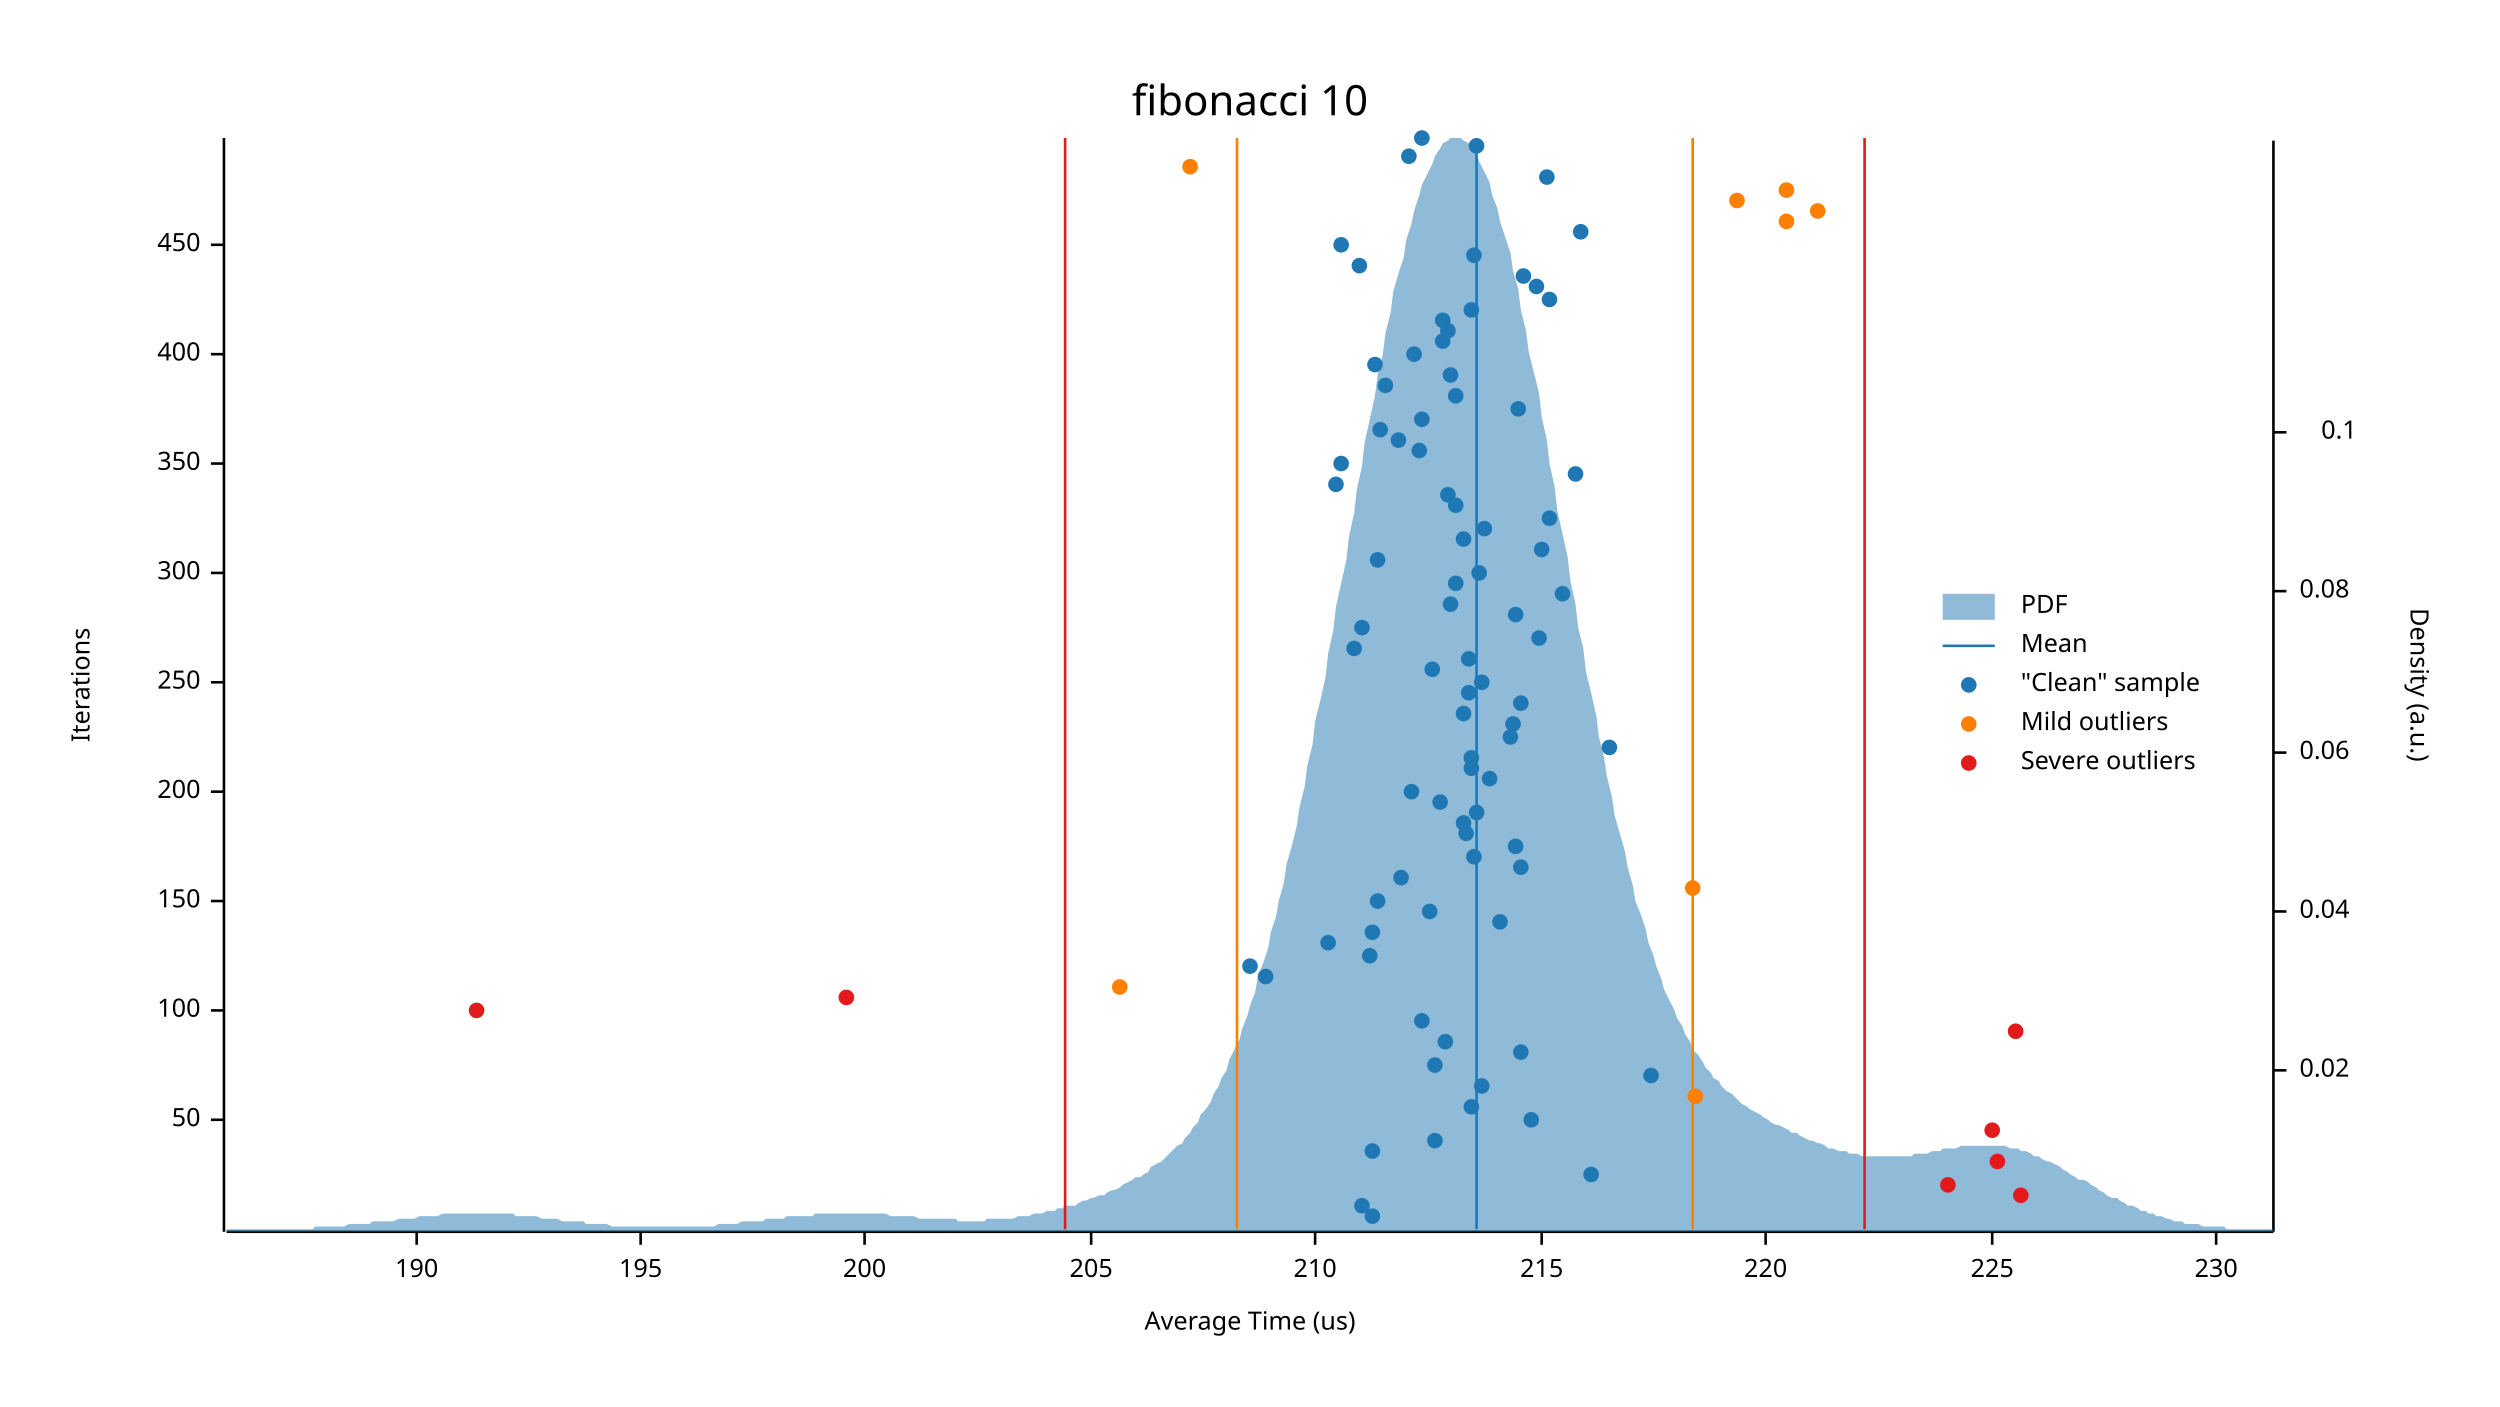
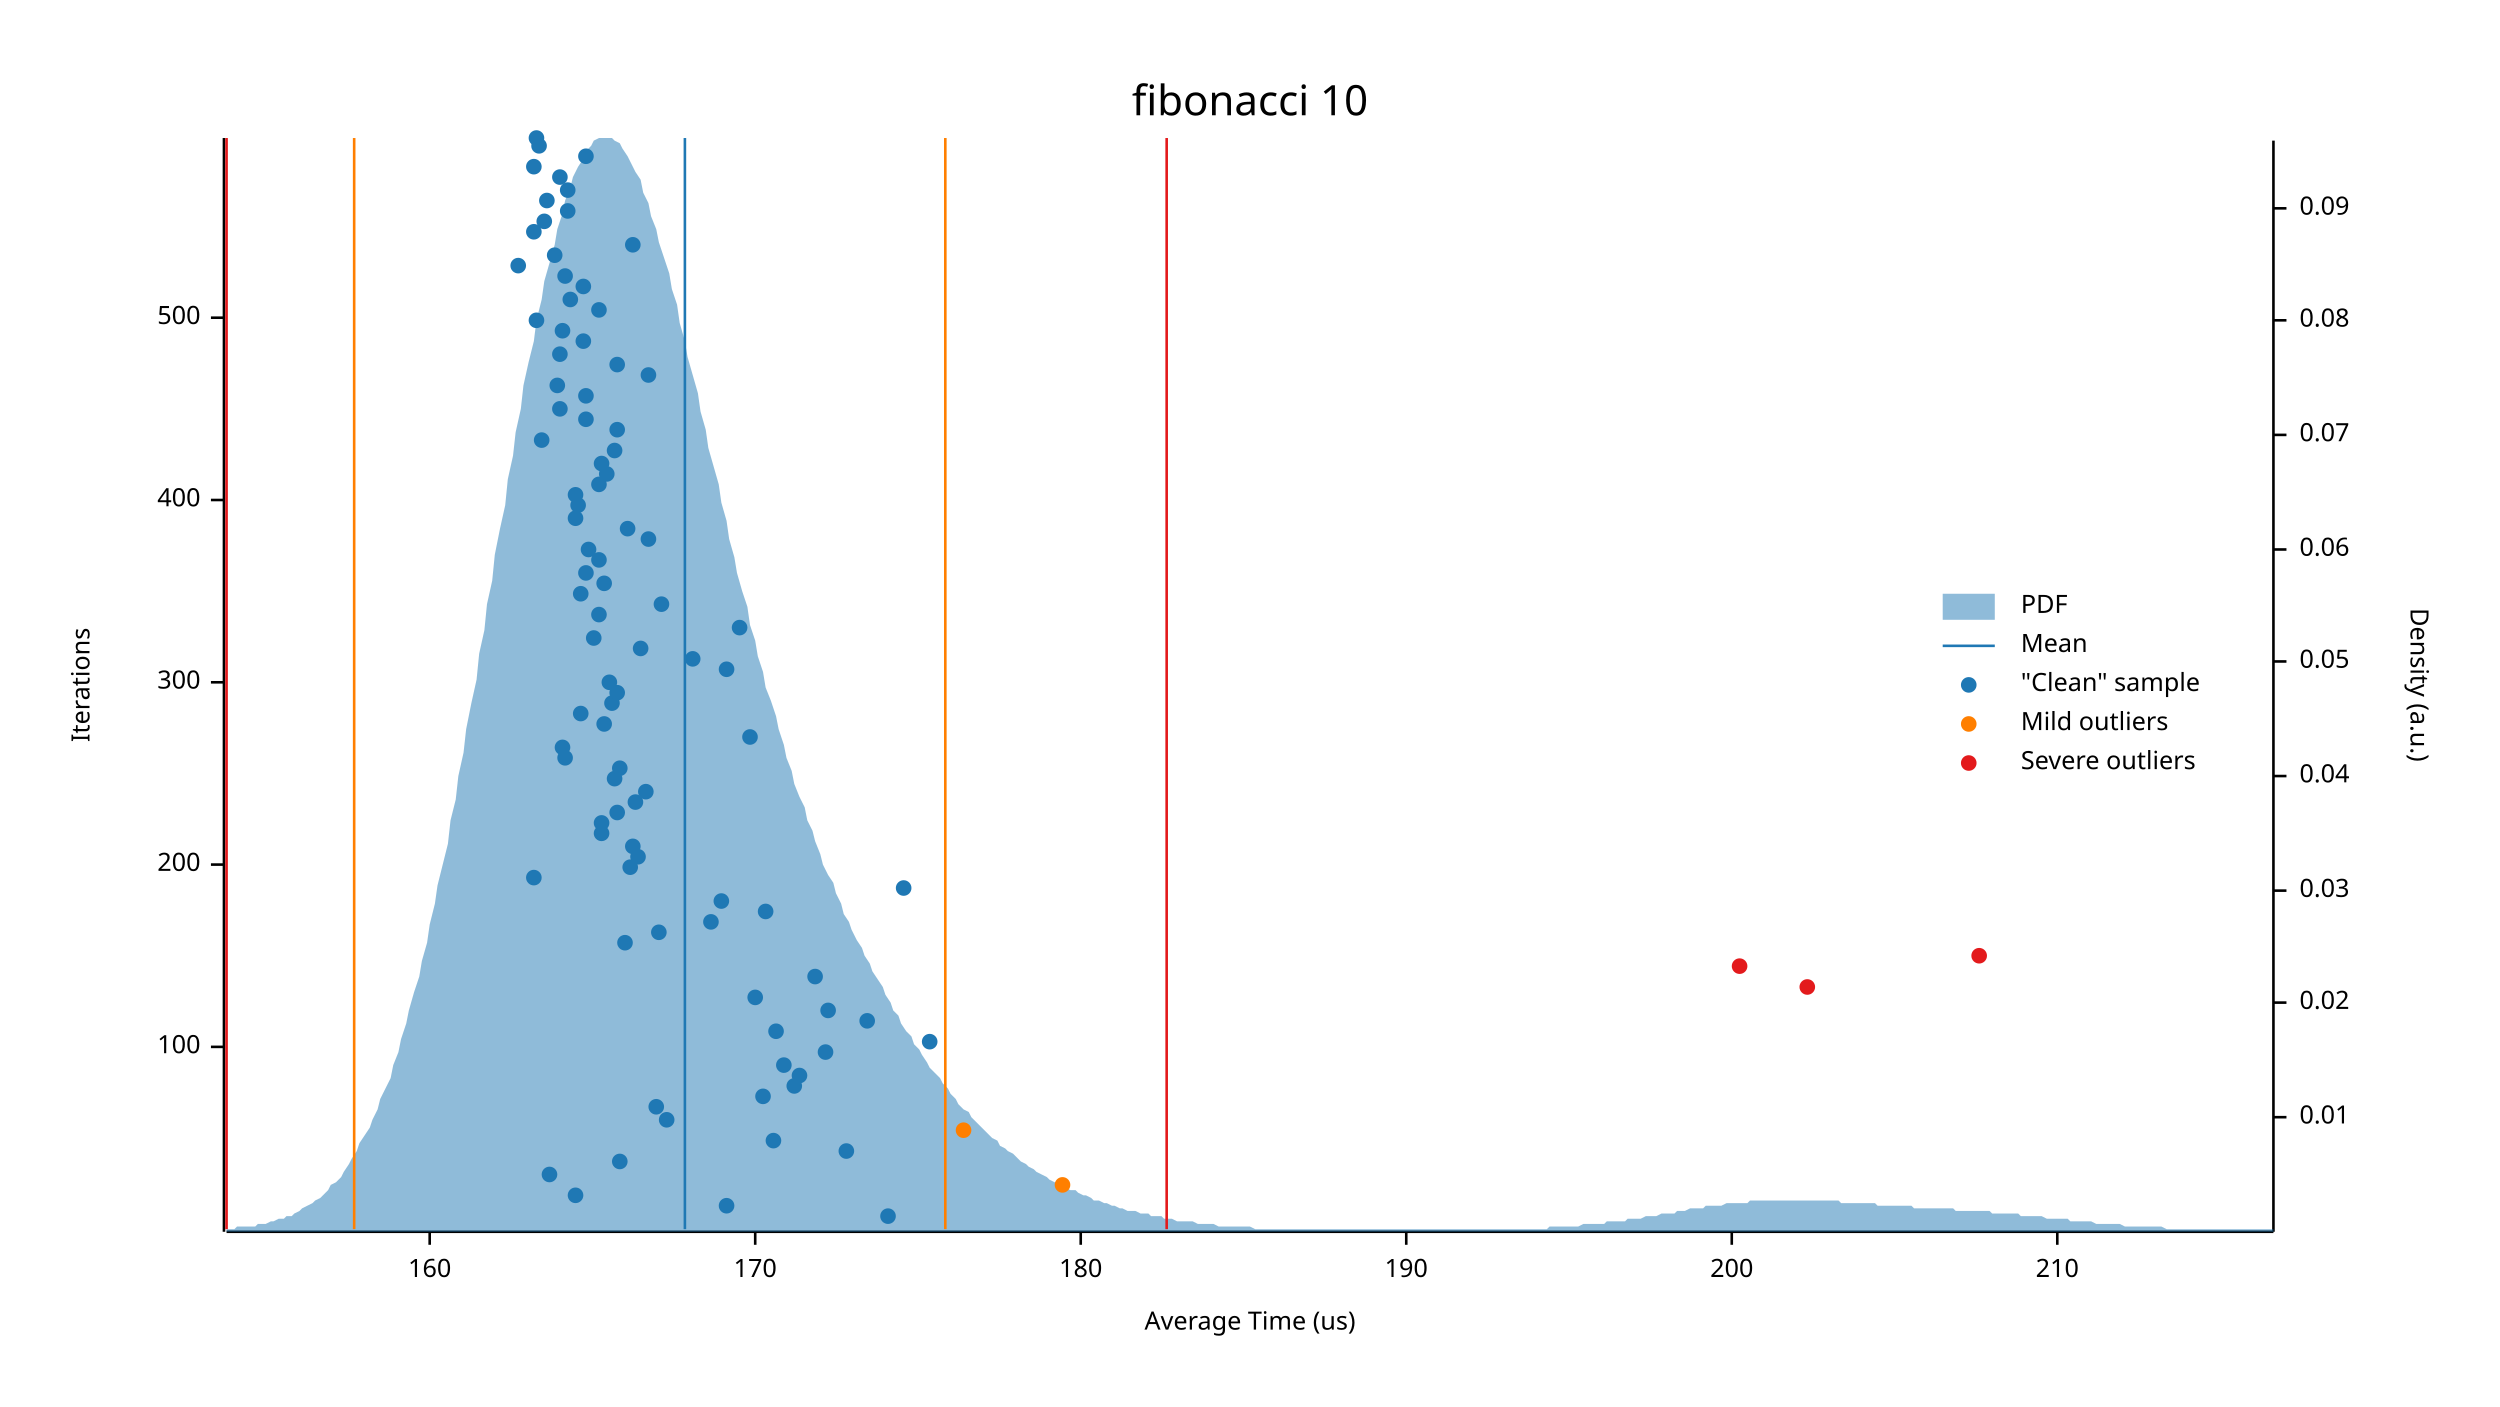
<svg xmlns="http://www.w3.org/2000/svg" width="960" height="540">
  <text x="480" y="32" dy="0.76em" text-anchor="middle" font-family="sans-serif" font-size="16.129" opacity="1" fill="#000000">
fibonacci 10
</text>
  <text x="27" y="263" dy="0.76em" text-anchor="middle" font-family="sans-serif" font-size="9.677" opacity="1" fill="#000000" transform="rotate(270, 27, 263)">
Iterations
</text>
  <text x="480" y="513" dy="-0.5ex" text-anchor="middle" font-family="sans-serif" font-size="9.677" opacity="1" fill="#000000">
Average Time (us)
</text>
  <polyline fill="none" opacity="1" stroke="#000000" stroke-width="1" points="86,53 86,473 " />
-   <text x="77" y="430" dy="0.5ex" text-anchor="end" font-family="sans-serif" font-size="9.677" opacity="1" fill="#000000">
- 50
- </text>
-   <polyline fill="none" opacity="1" stroke="#000000" stroke-width="1" points="81,430 86,430 " />
-   <text x="77" y="388" dy="0.5ex" text-anchor="end" font-family="sans-serif" font-size="9.677" opacity="1" fill="#000000">
+   <text x="77" y="402" dy="0.5ex" text-anchor="end" font-family="sans-serif" font-size="9.677" opacity="1" fill="#000000">
100
</text>
-   <polyline fill="none" opacity="1" stroke="#000000" stroke-width="1" points="81,388 86,388 " />
-   <text x="77" y="346" dy="0.5ex" text-anchor="end" font-family="sans-serif" font-size="9.677" opacity="1" fill="#000000">
- 150
- </text>
-   <polyline fill="none" opacity="1" stroke="#000000" stroke-width="1" points="81,346 86,346 " />
-   <text x="77" y="304" dy="0.5ex" text-anchor="end" font-family="sans-serif" font-size="9.677" opacity="1" fill="#000000">
+   <polyline fill="none" opacity="1" stroke="#000000" stroke-width="1" points="81,402 86,402 " />
+   <text x="77" y="332" dy="0.5ex" text-anchor="end" font-family="sans-serif" font-size="9.677" opacity="1" fill="#000000">
200
</text>
-   <polyline fill="none" opacity="1" stroke="#000000" stroke-width="1" points="81,304 86,304 " />
+   <polyline fill="none" opacity="1" stroke="#000000" stroke-width="1" points="81,332 86,332 " />
  <text x="77" y="262" dy="0.5ex" text-anchor="end" font-family="sans-serif" font-size="9.677" opacity="1" fill="#000000">
- 250
+ 300
</text>
  <polyline fill="none" opacity="1" stroke="#000000" stroke-width="1" points="81,262 86,262 " />
-   <text x="77" y="220" dy="0.5ex" text-anchor="end" font-family="sans-serif" font-size="9.677" opacity="1" fill="#000000">
- 300
- </text>
-   <polyline fill="none" opacity="1" stroke="#000000" stroke-width="1" points="81,220 86,220 " />
-   <text x="77" y="178" dy="0.5ex" text-anchor="end" font-family="sans-serif" font-size="9.677" opacity="1" fill="#000000">
- 350
- </text>
-   <polyline fill="none" opacity="1" stroke="#000000" stroke-width="1" points="81,178 86,178 " />
-   <text x="77" y="136" dy="0.5ex" text-anchor="end" font-family="sans-serif" font-size="9.677" opacity="1" fill="#000000">
+   <text x="77" y="192" dy="0.5ex" text-anchor="end" font-family="sans-serif" font-size="9.677" opacity="1" fill="#000000">
400
</text>
-   <polyline fill="none" opacity="1" stroke="#000000" stroke-width="1" points="81,136 86,136 " />
-   <text x="77" y="94" dy="0.5ex" text-anchor="end" font-family="sans-serif" font-size="9.677" opacity="1" fill="#000000">
- 450
- </text>
-   <polyline fill="none" opacity="1" stroke="#000000" stroke-width="1" points="81,94 86,94 " />
+   <polyline fill="none" opacity="1" stroke="#000000" stroke-width="1" points="81,192 86,192 " />
+   <text x="77" y="122" dy="0.5ex" text-anchor="end" font-family="sans-serif" font-size="9.677" opacity="1" fill="#000000">
+ 500
+ </text>
+   <polyline fill="none" opacity="1" stroke="#000000" stroke-width="1" points="81,122 86,122 " />
  <polyline fill="none" opacity="1" stroke="#000000" stroke-width="1" points="87,473 873,473 " />
-   <text x="160" y="483" dy="0.76em" text-anchor="middle" font-family="sans-serif" font-size="9.677" opacity="1" fill="#000000">
+   <text x="165" y="483" dy="0.76em" text-anchor="middle" font-family="sans-serif" font-size="9.677" opacity="1" fill="#000000">
+ 160
+ </text>
+   <polyline fill="none" opacity="1" stroke="#000000" stroke-width="1" points="165,473 165,478 " />
+   <text x="290" y="483" dy="0.76em" text-anchor="middle" font-family="sans-serif" font-size="9.677" opacity="1" fill="#000000">
+ 170
+ </text>
+   <polyline fill="none" opacity="1" stroke="#000000" stroke-width="1" points="290,473 290,478 " />
+   <text x="415" y="483" dy="0.76em" text-anchor="middle" font-family="sans-serif" font-size="9.677" opacity="1" fill="#000000">
+ 180
+ </text>
+   <polyline fill="none" opacity="1" stroke="#000000" stroke-width="1" points="415,473 415,478 " />
+   <text x="540" y="483" dy="0.76em" text-anchor="middle" font-family="sans-serif" font-size="9.677" opacity="1" fill="#000000">
190
</text>
-   <polyline fill="none" opacity="1" stroke="#000000" stroke-width="1" points="160,473 160,478 " />
-   <text x="246" y="483" dy="0.76em" text-anchor="middle" font-family="sans-serif" font-size="9.677" opacity="1" fill="#000000">
- 195
- </text>
-   <polyline fill="none" opacity="1" stroke="#000000" stroke-width="1" points="246,473 246,478 " />
-   <text x="332" y="483" dy="0.76em" text-anchor="middle" font-family="sans-serif" font-size="9.677" opacity="1" fill="#000000">
+   <polyline fill="none" opacity="1" stroke="#000000" stroke-width="1" points="540,473 540,478 " />
+   <text x="665" y="483" dy="0.76em" text-anchor="middle" font-family="sans-serif" font-size="9.677" opacity="1" fill="#000000">
200
</text>
-   <polyline fill="none" opacity="1" stroke="#000000" stroke-width="1" points="332,473 332,478 " />
-   <text x="419" y="483" dy="0.76em" text-anchor="middle" font-family="sans-serif" font-size="9.677" opacity="1" fill="#000000">
- 205
- </text>
-   <polyline fill="none" opacity="1" stroke="#000000" stroke-width="1" points="419,473 419,478 " />
-   <text x="505" y="483" dy="0.76em" text-anchor="middle" font-family="sans-serif" font-size="9.677" opacity="1" fill="#000000">
+   <polyline fill="none" opacity="1" stroke="#000000" stroke-width="1" points="665,473 665,478 " />
+   <text x="790" y="483" dy="0.76em" text-anchor="middle" font-family="sans-serif" font-size="9.677" opacity="1" fill="#000000">
210
</text>
-   <polyline fill="none" opacity="1" stroke="#000000" stroke-width="1" points="505,473 505,478 " />
-   <text x="592" y="483" dy="0.76em" text-anchor="middle" font-family="sans-serif" font-size="9.677" opacity="1" fill="#000000">
- 215
- </text>
-   <polyline fill="none" opacity="1" stroke="#000000" stroke-width="1" points="592,473 592,478 " />
-   <text x="678" y="483" dy="0.76em" text-anchor="middle" font-family="sans-serif" font-size="9.677" opacity="1" fill="#000000">
- 220
- </text>
-   <polyline fill="none" opacity="1" stroke="#000000" stroke-width="1" points="678,473 678,478 " />
-   <text x="765" y="483" dy="0.76em" text-anchor="middle" font-family="sans-serif" font-size="9.677" opacity="1" fill="#000000">
- 225
- </text>
-   <polyline fill="none" opacity="1" stroke="#000000" stroke-width="1" points="765,473 765,478 " />
-   <text x="851" y="483" dy="0.76em" text-anchor="middle" font-family="sans-serif" font-size="9.677" opacity="1" fill="#000000">
- 230
- </text>
-   <polyline fill="none" opacity="1" stroke="#000000" stroke-width="1" points="851,473 851,478 " />
+   <polyline fill="none" opacity="1" stroke="#000000" stroke-width="1" points="790,473 790,478 " />
  <text x="933" y="263" dy="0.76em" text-anchor="middle" font-family="sans-serif" font-size="9.677" opacity="1" fill="#000000" transform="rotate(90, 933, 263)">
Density (a.u.)
</text>
  <polyline fill="none" opacity="1" stroke="#000000" stroke-width="1" points="873,54 873,473 " />
-   <text x="883" y="411" dy="0.5ex" text-anchor="start" font-family="sans-serif" font-size="9.677" opacity="1" fill="#000000">
+   <text x="883" y="429" dy="0.5ex" text-anchor="start" font-family="sans-serif" font-size="9.677" opacity="1" fill="#000000">
+ 0.01
+ </text>
+   <polyline fill="none" opacity="1" stroke="#000000" stroke-width="1" points="873,429 878,429 " />
+   <text x="883" y="385" dy="0.5ex" text-anchor="start" font-family="sans-serif" font-size="9.677" opacity="1" fill="#000000">
0.02
</text>
-   <polyline fill="none" opacity="1" stroke="#000000" stroke-width="1" points="873,411 878,411 " />
-   <text x="883" y="350" dy="0.5ex" text-anchor="start" font-family="sans-serif" font-size="9.677" opacity="1" fill="#000000">
+   <polyline fill="none" opacity="1" stroke="#000000" stroke-width="1" points="873,385 878,385 " />
+   <text x="883" y="342" dy="0.5ex" text-anchor="start" font-family="sans-serif" font-size="9.677" opacity="1" fill="#000000">
+ 0.03
+ </text>
+   <polyline fill="none" opacity="1" stroke="#000000" stroke-width="1" points="873,342 878,342 " />
+   <text x="883" y="298" dy="0.5ex" text-anchor="start" font-family="sans-serif" font-size="9.677" opacity="1" fill="#000000">
0.04
</text>
-   <polyline fill="none" opacity="1" stroke="#000000" stroke-width="1" points="873,350 878,350 " />
-   <text x="883" y="289" dy="0.5ex" text-anchor="start" font-family="sans-serif" font-size="9.677" opacity="1" fill="#000000">
+   <polyline fill="none" opacity="1" stroke="#000000" stroke-width="1" points="873,298 878,298 " />
+   <text x="883" y="254" dy="0.5ex" text-anchor="start" font-family="sans-serif" font-size="9.677" opacity="1" fill="#000000">
+ 0.05
+ </text>
+   <polyline fill="none" opacity="1" stroke="#000000" stroke-width="1" points="873,254 878,254 " />
+   <text x="883" y="211" dy="0.5ex" text-anchor="start" font-family="sans-serif" font-size="9.677" opacity="1" fill="#000000">
0.06
</text>
-   <polyline fill="none" opacity="1" stroke="#000000" stroke-width="1" points="873,289 878,289 " />
-   <text x="883" y="227" dy="0.5ex" text-anchor="start" font-family="sans-serif" font-size="9.677" opacity="1" fill="#000000">
+   <polyline fill="none" opacity="1" stroke="#000000" stroke-width="1" points="873,211 878,211 " />
+   <text x="883" y="167" dy="0.5ex" text-anchor="start" font-family="sans-serif" font-size="9.677" opacity="1" fill="#000000">
+ 0.07
+ </text>
+   <polyline fill="none" opacity="1" stroke="#000000" stroke-width="1" points="873,167 878,167 " />
+   <text x="883" y="123" dy="0.5ex" text-anchor="start" font-family="sans-serif" font-size="9.677" opacity="1" fill="#000000">
0.08
</text>
-   <polyline fill="none" opacity="1" stroke="#000000" stroke-width="1" points="873,227 878,227 " />
-   <text x="905" y="166" dy="0.5ex" text-anchor="end" font-family="sans-serif" font-size="9.677" opacity="1" fill="#000000">
- 0.1
- </text>
-   <polyline fill="none" opacity="1" stroke="#000000" stroke-width="1" points="873,166 878,166 " />
-   <polygon opacity="0.5" fill="#1F78B4" points="87,472 88,472 90,472 91,472 93,472 94,472 96,472 98,472 99,472 101,472 102,472 104,472 105,472 107,472 109,472 110,472 112,472 113,472 115,472 116,472 118,472 120,472 121,471 123,471 124,471 126,471 127,471 129,471 131,471 132,471 134,470 135,470 137,470 138,470 140,470 142,470 143,469 145,469 146,469 148,469 150,469 151,469 153,468 154,468 156,468 157,468 159,468 161,467 162,467 164,467 165,467 167,467 168,467 170,466 172,466 173,466 175,466 176,466 178,466 179,466 181,466 183,466 184,466 186,466 187,466 189,466 190,466 192,466 194,466 195,466 197,466 198,467 200,467 201,467 203,467 205,467 206,467 208,468 209,468 211,468 213,468 214,468 216,469 217,469 219,469 220,469 222,469 224,469 225,470 227,470 228,470 230,470 231,470 233,470 235,471 236,471 238,471 239,471 241,471 242,471 244,471 246,471 247,471 249,471 250,471 252,471 253,471 255,471 257,471 258,471 260,471 261,471 263,471 264,471 266,471 268,471 269,471 271,471 272,471 274,471 276,470 277,470 279,470 280,470 282,470 283,470 285,469 287,469 288,469 290,469 291,469 293,469 294,468 296,468 298,468 299,468 301,468 302,467 304,467 305,467 307,467 309,467 310,467 312,467 313,466 315,466 316,466 318,466 320,466 321,466 323,466 324,466 326,466 327,466 329,466 331,466 332,466 334,466 335,466 337,466 339,466 340,466 342,467 343,467 345,467 346,467 348,467 350,467 351,467 353,468 354,468 356,468 357,468 359,468 361,468 362,468 364,468 365,468 367,468 368,469 370,469 372,469 373,469 375,469 376,469 378,469 379,468 381,468 383,468 384,468 386,468 387,468 389,468 391,467 392,467 394,467 395,467 397,466 398,466 400,466 402,465 403,465 405,465 406,464 408,464 409,463 411,463 413,463 414,462 416,461 417,461 419,460 420,460 422,459 424,459 425,458 427,457 428,457 430,456 431,455 433,454 435,453 436,452 438,452 439,451 441,450 442,448 444,447 446,446 447,445 449,443 450,442 452,440 454,439 455,437 457,435 458,433 460,431 461,428 463,426 465,423 466,420 468,417 469,414 471,411 472,407 474,403 476,399 477,395 479,390 480,386 482,381 483,375 485,370 487,364 488,358 490,352 491,346 493,339 494,332 496,325 498,317 499,310 501,302 502,294 504,286 505,277 507,269 509,260 510,251 512,242 513,233 515,224 517,215 518,206 520,197 521,188 523,179 524,170 526,161 528,152 529,144 531,136 532,128 534,120 535,112 537,105 539,99 540,92 542,86 543,81 545,75 546,71 548,67 550,63 551,60 553,57 554,55 556,54 557,53 559,53 561,53 562,54 564,55 565,57 567,59 568,62 570,66 572,70 573,75 575,80 576,85 578,91 580,97 581,104 583,111 584,119 586,127 587,135 589,143 591,151 592,160 594,169 595,178 597,187 598,196 600,205 602,214 603,223 605,232 606,241 608,249 609,258 611,266 613,275 614,283 616,291 617,298 619,306 620,313 622,320 624,327 625,333 627,340 628,346 630,351 632,357 633,362 635,367 636,371 638,376 639,380 641,384 643,388 644,391 646,394 647,397 649,400 650,403 652,405 654,408 655,410 657,412 658,414 660,415 661,417 663,419 665,420 666,421 668,423 669,424 671,425 672,426 674,427 676,428 677,429 679,430 680,431 682,432 683,432 685,433 687,434 688,435 690,435 691,436 693,437 695,438 696,438 698,439 699,439 701,440 702,441 704,441 706,442 707,442 709,442 710,443 712,443 713,443 715,444 717,444 718,444 720,444 721,444 723,444 724,444 726,444 728,444 729,444 731,444 732,444 734,444 735,443 737,443 739,443 740,443 742,442 743,442 745,442 746,441 748,441 750,441 751,441 753,440 754,440 756,440 758,440 759,440 761,440 762,440 764,440 765,440 767,440 769,440 770,440 772,441 773,441 775,441 776,442 778,442 780,443 781,444 783,444 784,445 786,446 787,446 789,447 791,448 792,449 794,450 795,451 797,452 798,453 800,453 802,454 803,455 805,456 806,457 808,458 809,459 811,460 813,460 814,461 816,462 817,463 819,463 821,464 822,465 824,465 825,466 827,466 828,467 830,467 832,468 833,468 835,469 836,469 838,469 839,470 841,470 843,470 844,470 846,471 847,471 849,471 850,471 852,471 854,471 855,472 857,472 858,472 860,472 861,472 863,472 865,472 866,472 868,472 869,472 871,472 873,472 873,473 87,473 " />
-   <polyline fill="none" opacity="1" stroke="#1F78B4" stroke-width="1" points="567,472 567,53 " />
-   <polyline fill="none" opacity="1" stroke="#FF7F00" stroke-width="1" points="475,472 475,53 " />
-   <polyline fill="none" opacity="1" stroke="#FF7F00" stroke-width="1" points="650,472 650,53 " />
-   <polyline fill="none" opacity="1" stroke="#E31A1C" stroke-width="1" points="409,472 409,53 " />
-   <polyline fill="none" opacity="1" stroke="#E31A1C" stroke-width="1" points="716,472 716,53 " />
-   <circle cx="527" cy="467" r="3" opacity="1" fill="#1F78B4" stroke="none" />
-   <circle cx="523" cy="463" r="3" opacity="1" fill="#1F78B4" stroke="none" />
-   <circle cx="611" cy="451" r="3" opacity="1" fill="#1F78B4" stroke="none" />
-   <circle cx="527" cy="442" r="3" opacity="1" fill="#1F78B4" stroke="none" />
-   <circle cx="551" cy="438" r="3" opacity="1" fill="#1F78B4" stroke="none" />
-   <circle cx="588" cy="430" r="3" opacity="1" fill="#1F78B4" stroke="none" />
-   <circle cx="565" cy="425" r="3" opacity="1" fill="#1F78B4" stroke="none" />
-   <circle cx="569" cy="417" r="3" opacity="1" fill="#1F78B4" stroke="none" />
-   <circle cx="634" cy="413" r="3" opacity="1" fill="#1F78B4" stroke="none" />
-   <circle cx="551" cy="409" r="3" opacity="1" fill="#1F78B4" stroke="none" />
-   <circle cx="584" cy="404" r="3" opacity="1" fill="#1F78B4" stroke="none" />
-   <circle cx="555" cy="400" r="3" opacity="1" fill="#1F78B4" stroke="none" />
-   <circle cx="546" cy="392" r="3" opacity="1" fill="#1F78B4" stroke="none" />
-   <circle cx="486" cy="375" r="3" opacity="1" fill="#1F78B4" stroke="none" />
-   <circle cx="480" cy="371" r="3" opacity="1" fill="#1F78B4" stroke="none" />
-   <circle cx="526" cy="367" r="3" opacity="1" fill="#1F78B4" stroke="none" />
-   <circle cx="510" cy="362" r="3" opacity="1" fill="#1F78B4" stroke="none" />
-   <circle cx="527" cy="358" r="3" opacity="1" fill="#1F78B4" stroke="none" />
-   <circle cx="576" cy="354" r="3" opacity="1" fill="#1F78B4" stroke="none" />
-   <circle cx="549" cy="350" r="3" opacity="1" fill="#1F78B4" stroke="none" />
-   <circle cx="529" cy="346" r="3" opacity="1" fill="#1F78B4" stroke="none" />
-   <circle cx="538" cy="337" r="3" opacity="1" fill="#1F78B4" stroke="none" />
-   <circle cx="584" cy="333" r="3" opacity="1" fill="#1F78B4" stroke="none" />
-   <circle cx="566" cy="329" r="3" opacity="1" fill="#1F78B4" stroke="none" />
-   <circle cx="582" cy="325" r="3" opacity="1" fill="#1F78B4" stroke="none" />
-   <circle cx="563" cy="320" r="3" opacity="1" fill="#1F78B4" stroke="none" />
-   <circle cx="562" cy="316" r="3" opacity="1" fill="#1F78B4" stroke="none" />
-   <circle cx="567" cy="312" r="3" opacity="1" fill="#1F78B4" stroke="none" />
-   <circle cx="553" cy="308" r="3" opacity="1" fill="#1F78B4" stroke="none" />
-   <circle cx="542" cy="304" r="3" opacity="1" fill="#1F78B4" stroke="none" />
-   <circle cx="572" cy="299" r="3" opacity="1" fill="#1F78B4" stroke="none" />
-   <circle cx="565" cy="295" r="3" opacity="1" fill="#1F78B4" stroke="none" />
-   <circle cx="565" cy="291" r="3" opacity="1" fill="#1F78B4" stroke="none" />
-   <circle cx="618" cy="287" r="3" opacity="1" fill="#1F78B4" stroke="none" />
-   <circle cx="580" cy="283" r="3" opacity="1" fill="#1F78B4" stroke="none" />
-   <circle cx="581" cy="278" r="3" opacity="1" fill="#1F78B4" stroke="none" />
-   <circle cx="562" cy="274" r="3" opacity="1" fill="#1F78B4" stroke="none" />
-   <circle cx="584" cy="270" r="3" opacity="1" fill="#1F78B4" stroke="none" />
-   <circle cx="564" cy="266" r="3" opacity="1" fill="#1F78B4" stroke="none" />
-   <circle cx="569" cy="262" r="3" opacity="1" fill="#1F78B4" stroke="none" />
-   <circle cx="550" cy="257" r="3" opacity="1" fill="#1F78B4" stroke="none" />
-   <circle cx="564" cy="253" r="3" opacity="1" fill="#1F78B4" stroke="none" />
-   <circle cx="520" cy="249" r="3" opacity="1" fill="#1F78B4" stroke="none" />
-   <circle cx="591" cy="245" r="3" opacity="1" fill="#1F78B4" stroke="none" />
-   <circle cx="523" cy="241" r="3" opacity="1" fill="#1F78B4" stroke="none" />
-   <circle cx="582" cy="236" r="3" opacity="1" fill="#1F78B4" stroke="none" />
-   <circle cx="557" cy="232" r="3" opacity="1" fill="#1F78B4" stroke="none" />
-   <circle cx="600" cy="228" r="3" opacity="1" fill="#1F78B4" stroke="none" />
-   <circle cx="559" cy="224" r="3" opacity="1" fill="#1F78B4" stroke="none" />
-   <circle cx="568" cy="220" r="3" opacity="1" fill="#1F78B4" stroke="none" />
-   <circle cx="529" cy="215" r="3" opacity="1" fill="#1F78B4" stroke="none" />
-   <circle cx="592" cy="211" r="3" opacity="1" fill="#1F78B4" stroke="none" />
-   <circle cx="562" cy="207" r="3" opacity="1" fill="#1F78B4" stroke="none" />
-   <circle cx="570" cy="203" r="3" opacity="1" fill="#1F78B4" stroke="none" />
-   <circle cx="595" cy="199" r="3" opacity="1" fill="#1F78B4" stroke="none" />
-   <circle cx="559" cy="194" r="3" opacity="1" fill="#1F78B4" stroke="none" />
-   <circle cx="556" cy="190" r="3" opacity="1" fill="#1F78B4" stroke="none" />
-   <circle cx="513" cy="186" r="3" opacity="1" fill="#1F78B4" stroke="none" />
-   <circle cx="605" cy="182" r="3" opacity="1" fill="#1F78B4" stroke="none" />
-   <circle cx="515" cy="178" r="3" opacity="1" fill="#1F78B4" stroke="none" />
-   <circle cx="545" cy="173" r="3" opacity="1" fill="#1F78B4" stroke="none" />
-   <circle cx="537" cy="169" r="3" opacity="1" fill="#1F78B4" stroke="none" />
-   <circle cx="530" cy="165" r="3" opacity="1" fill="#1F78B4" stroke="none" />
-   <circle cx="546" cy="161" r="3" opacity="1" fill="#1F78B4" stroke="none" />
-   <circle cx="583" cy="157" r="3" opacity="1" fill="#1F78B4" stroke="none" />
-   <circle cx="559" cy="152" r="3" opacity="1" fill="#1F78B4" stroke="none" />
-   <circle cx="532" cy="148" r="3" opacity="1" fill="#1F78B4" stroke="none" />
-   <circle cx="557" cy="144" r="3" opacity="1" fill="#1F78B4" stroke="none" />
-   <circle cx="528" cy="140" r="3" opacity="1" fill="#1F78B4" stroke="none" />
-   <circle cx="543" cy="136" r="3" opacity="1" fill="#1F78B4" stroke="none" />
-   <circle cx="554" cy="131" r="3" opacity="1" fill="#1F78B4" stroke="none" />
-   <circle cx="556" cy="127" r="3" opacity="1" fill="#1F78B4" stroke="none" />
-   <circle cx="554" cy="123" r="3" opacity="1" fill="#1F78B4" stroke="none" />
-   <circle cx="565" cy="119" r="3" opacity="1" fill="#1F78B4" stroke="none" />
-   <circle cx="595" cy="115" r="3" opacity="1" fill="#1F78B4" stroke="none" />
-   <circle cx="590" cy="110" r="3" opacity="1" fill="#1F78B4" stroke="none" />
-   <circle cx="585" cy="106" r="3" opacity="1" fill="#1F78B4" stroke="none" />
-   <circle cx="522" cy="102" r="3" opacity="1" fill="#1F78B4" stroke="none" />
-   <circle cx="566" cy="98" r="3" opacity="1" fill="#1F78B4" stroke="none" />
-   <circle cx="515" cy="94" r="3" opacity="1" fill="#1F78B4" stroke="none" />
-   <circle cx="607" cy="89" r="3" opacity="1" fill="#1F78B4" stroke="none" />
-   <circle cx="594" cy="68" r="3" opacity="1" fill="#1F78B4" stroke="none" />
-   <circle cx="541" cy="60" r="3" opacity="1" fill="#1F78B4" stroke="none" />
-   <circle cx="567" cy="56" r="3" opacity="1" fill="#1F78B4" stroke="none" />
-   <circle cx="546" cy="53" r="3" opacity="1" fill="#1F78B4" stroke="none" />
-   <circle cx="651" cy="421" r="3" opacity="1" fill="#FF7F00" stroke="none" />
-   <circle cx="430" cy="379" r="3" opacity="1" fill="#FF7F00" stroke="none" />
-   <circle cx="650" cy="341" r="3" opacity="1" fill="#FF7F00" stroke="none" />
-   <circle cx="686" cy="85" r="3" opacity="1" fill="#FF7F00" stroke="none" />
-   <circle cx="698" cy="81" r="3" opacity="1" fill="#FF7F00" stroke="none" />
-   <circle cx="667" cy="77" r="3" opacity="1" fill="#FF7F00" stroke="none" />
-   <circle cx="686" cy="73" r="3" opacity="1" fill="#FF7F00" stroke="none" />
-   <circle cx="457" cy="64" r="3" opacity="1" fill="#FF7F00" stroke="none" />
-   <circle cx="776" cy="459" r="3" opacity="1" fill="#E31A1C" stroke="none" />
-   <circle cx="748" cy="455" r="3" opacity="1" fill="#E31A1C" stroke="none" />
-   <circle cx="767" cy="446" r="3" opacity="1" fill="#E31A1C" stroke="none" />
-   <circle cx="765" cy="434" r="3" opacity="1" fill="#E31A1C" stroke="none" />
-   <circle cx="774" cy="396" r="3" opacity="1" fill="#E31A1C" stroke="none" />
-   <circle cx="183" cy="388" r="3" opacity="1" fill="#E31A1C" stroke="none" />
-   <circle cx="325" cy="383" r="3" opacity="1" fill="#E31A1C" stroke="none" />
+   <polyline fill="none" opacity="1" stroke="#000000" stroke-width="1" points="873,123 878,123 " />
+   <text x="883" y="80" dy="0.5ex" text-anchor="start" font-family="sans-serif" font-size="9.677" opacity="1" fill="#000000">
+ 0.09
+ </text>
+   <polyline fill="none" opacity="1" stroke="#000000" stroke-width="1" points="873,80 878,80 " />
+   <polygon opacity="0.5" fill="#1F78B4" points="87,472 88,472 90,472 91,471 93,471 94,471 96,471 98,471 99,470 101,470 102,470 104,469 105,469 107,468 109,468 110,467 112,467 113,466 115,465 116,464 118,463 120,462 121,461 123,460 124,459 126,457 127,455 129,454 131,452 132,450 134,447 135,445 137,442 138,439 140,436 142,433 143,430 145,426 146,422 148,418 150,414 151,409 153,404 154,399 156,393 157,388 159,381 161,375 162,369 164,362 165,355 167,347 168,340 170,332 172,324 173,315 175,307 176,298 178,289 179,280 181,270 183,261 184,251 186,242 187,232 189,223 190,213 192,203 194,194 195,184 197,175 198,166 200,157 201,148 203,139 205,131 206,123 208,115 209,108 211,101 213,94 214,88 216,82 217,77 219,72 220,68 222,64 224,61 225,58 227,56 228,54 230,53 231,53 233,53 235,53 236,54 238,55 239,57 241,60 242,62 244,66 246,69 247,74 249,78 250,83 252,88 253,93 255,99 257,105 258,111 260,117 261,124 263,131 264,137 266,144 268,151 269,158 271,165 272,172 274,179 276,186 277,193 279,200 280,207 282,214 283,220 285,227 287,233 288,240 290,246 291,252 293,258 294,264 296,269 298,275 299,280 301,286 302,291 304,296 305,301 307,306 309,310 310,315 312,319 313,323 315,328 316,332 318,336 320,339 321,343 323,347 324,351 326,354 327,357 329,361 331,364 332,367 334,370 335,373 337,376 339,379 340,382 342,385 343,388 345,390 346,393 348,396 350,398 351,401 353,403 354,405 356,408 357,410 359,412 361,414 362,416 364,418 365,420 367,422 368,424 370,426 372,427 373,429 375,431 376,432 378,434 379,435 381,437 383,438 384,440 386,441 387,442 389,443 391,445 392,446 394,447 395,448 397,449 398,450 400,451 402,452 403,453 405,454 406,454 408,455 409,456 411,457 413,457 414,458 416,459 417,459 419,460 420,461 422,461 424,462 425,462 427,463 428,463 430,464 431,464 433,465 435,465 436,465 438,466 439,466 441,466 442,467 444,467 446,467 447,468 449,468 450,468 452,469 454,469 455,469 457,469 458,469 460,470 461,470 463,470 465,470 466,470 468,471 469,471 471,471 472,471 474,471 476,471 477,471 479,471 480,471 482,472 483,472 485,472 487,472 488,472 490,472 491,472 493,472 494,472 496,472 498,472 499,472 501,472 502,472 504,472 505,472 507,472 509,472 510,472 512,472 513,472 515,472 517,472 518,472 520,472 521,472 523,472 524,472 526,472 528,472 529,472 531,472 532,472 534,472 535,472 537,472 539,472 540,472 542,472 543,472 545,472 546,472 548,472 550,472 551,472 553,472 554,472 556,472 557,472 559,472 561,472 562,472 564,472 565,472 567,472 568,472 570,472 572,472 573,472 575,472 576,472 578,472 580,472 581,472 583,472 584,472 586,472 587,472 589,472 591,472 592,472 594,472 595,471 597,471 598,471 600,471 602,471 603,471 605,471 606,471 608,470 609,470 611,470 613,470 614,470 616,470 617,469 619,469 620,469 622,469 624,469 625,468 627,468 628,468 630,468 632,467 633,467 635,467 636,467 638,466 639,466 641,466 643,466 644,465 646,465 647,465 649,464 650,464 652,464 654,464 655,463 657,463 658,463 660,463 661,463 663,462 665,462 666,462 668,462 669,462 671,462 672,461 674,461 676,461 677,461 679,461 680,461 682,461 683,461 685,461 687,461 688,461 690,461 691,461 693,461 695,461 696,461 698,461 699,461 701,461 702,461 704,461 706,461 707,462 709,462 710,462 712,462 713,462 715,462 717,462 718,462 720,462 721,463 723,463 724,463 726,463 728,463 729,463 731,463 732,463 734,463 735,464 737,464 739,464 740,464 742,464 743,464 745,464 746,464 748,464 750,464 751,465 753,465 754,465 756,465 758,465 759,465 761,465 762,465 764,465 765,466 767,466 769,466 770,466 772,466 773,466 775,466 776,467 778,467 780,467 781,467 783,467 784,467 786,468 787,468 789,468 791,468 792,468 794,468 795,469 797,469 798,469 800,469 802,469 803,469 805,470 806,470 808,470 809,470 811,470 813,470 814,470 816,471 817,471 819,471 821,471 822,471 824,471 825,471 827,471 828,471 830,471 832,472 833,472 835,472 836,472 838,472 839,472 841,472 843,472 844,472 846,472 847,472 849,472 850,472 852,472 854,472 855,472 857,472 858,472 860,472 861,472 863,472 865,472 866,472 868,472 869,472 871,472 873,472 873,473 87,473 " />
+   <polyline fill="none" opacity="1" stroke="#1F78B4" stroke-width="1" points="263,472 263,53 " />
+   <polyline fill="none" opacity="1" stroke="#FF7F00" stroke-width="1" points="136,472 136,53 " />
+   <polyline fill="none" opacity="1" stroke="#FF7F00" stroke-width="1" points="363,472 363,53 " />
+   <polyline fill="none" opacity="1" stroke="#E31A1C" stroke-width="1" points="87,472 87,53 " />
+   <polyline fill="none" opacity="1" stroke="#E31A1C" stroke-width="1" points="448,472 448,53 " />
+   <circle cx="341" cy="467" r="3" opacity="1" fill="#1F78B4" stroke="none" />
+   <circle cx="279" cy="463" r="3" opacity="1" fill="#1F78B4" stroke="none" />
+   <circle cx="221" cy="459" r="3" opacity="1" fill="#1F78B4" stroke="none" />
+   <circle cx="211" cy="451" r="3" opacity="1" fill="#1F78B4" stroke="none" />
+   <circle cx="238" cy="446" r="3" opacity="1" fill="#1F78B4" stroke="none" />
+   <circle cx="325" cy="442" r="3" opacity="1" fill="#1F78B4" stroke="none" />
+   <circle cx="297" cy="438" r="3" opacity="1" fill="#1F78B4" stroke="none" />
+   <circle cx="256" cy="430" r="3" opacity="1" fill="#1F78B4" stroke="none" />
+   <circle cx="252" cy="425" r="3" opacity="1" fill="#1F78B4" stroke="none" />
+   <circle cx="293" cy="421" r="3" opacity="1" fill="#1F78B4" stroke="none" />
+   <circle cx="305" cy="417" r="3" opacity="1" fill="#1F78B4" stroke="none" />
+   <circle cx="307" cy="413" r="3" opacity="1" fill="#1F78B4" stroke="none" />
+   <circle cx="301" cy="409" r="3" opacity="1" fill="#1F78B4" stroke="none" />
+   <circle cx="317" cy="404" r="3" opacity="1" fill="#1F78B4" stroke="none" />
+   <circle cx="357" cy="400" r="3" opacity="1" fill="#1F78B4" stroke="none" />
+   <circle cx="298" cy="396" r="3" opacity="1" fill="#1F78B4" stroke="none" />
+   <circle cx="333" cy="392" r="3" opacity="1" fill="#1F78B4" stroke="none" />
+   <circle cx="318" cy="388" r="3" opacity="1" fill="#1F78B4" stroke="none" />
+   <circle cx="290" cy="383" r="3" opacity="1" fill="#1F78B4" stroke="none" />
+   <circle cx="313" cy="375" r="3" opacity="1" fill="#1F78B4" stroke="none" />
+   <circle cx="240" cy="362" r="3" opacity="1" fill="#1F78B4" stroke="none" />
+   <circle cx="253" cy="358" r="3" opacity="1" fill="#1F78B4" stroke="none" />
+   <circle cx="273" cy="354" r="3" opacity="1" fill="#1F78B4" stroke="none" />
+   <circle cx="294" cy="350" r="3" opacity="1" fill="#1F78B4" stroke="none" />
+   <circle cx="277" cy="346" r="3" opacity="1" fill="#1F78B4" stroke="none" />
+   <circle cx="347" cy="341" r="3" opacity="1" fill="#1F78B4" stroke="none" />
+   <circle cx="205" cy="337" r="3" opacity="1" fill="#1F78B4" stroke="none" />
+   <circle cx="242" cy="333" r="3" opacity="1" fill="#1F78B4" stroke="none" />
+   <circle cx="245" cy="329" r="3" opacity="1" fill="#1F78B4" stroke="none" />
+   <circle cx="243" cy="325" r="3" opacity="1" fill="#1F78B4" stroke="none" />
+   <circle cx="231" cy="320" r="3" opacity="1" fill="#1F78B4" stroke="none" />
+   <circle cx="231" cy="316" r="3" opacity="1" fill="#1F78B4" stroke="none" />
+   <circle cx="237" cy="312" r="3" opacity="1" fill="#1F78B4" stroke="none" />
+   <circle cx="244" cy="308" r="3" opacity="1" fill="#1F78B4" stroke="none" />
+   <circle cx="248" cy="304" r="3" opacity="1" fill="#1F78B4" stroke="none" />
+   <circle cx="236" cy="299" r="3" opacity="1" fill="#1F78B4" stroke="none" />
+   <circle cx="238" cy="295" r="3" opacity="1" fill="#1F78B4" stroke="none" />
+   <circle cx="217" cy="291" r="3" opacity="1" fill="#1F78B4" stroke="none" />
+   <circle cx="216" cy="287" r="3" opacity="1" fill="#1F78B4" stroke="none" />
+   <circle cx="288" cy="283" r="3" opacity="1" fill="#1F78B4" stroke="none" />
+   <circle cx="232" cy="278" r="3" opacity="1" fill="#1F78B4" stroke="none" />
+   <circle cx="223" cy="274" r="3" opacity="1" fill="#1F78B4" stroke="none" />
+   <circle cx="235" cy="270" r="3" opacity="1" fill="#1F78B4" stroke="none" />
+   <circle cx="237" cy="266" r="3" opacity="1" fill="#1F78B4" stroke="none" />
+   <circle cx="234" cy="262" r="3" opacity="1" fill="#1F78B4" stroke="none" />
+   <circle cx="279" cy="257" r="3" opacity="1" fill="#1F78B4" stroke="none" />
+   <circle cx="266" cy="253" r="3" opacity="1" fill="#1F78B4" stroke="none" />
+   <circle cx="246" cy="249" r="3" opacity="1" fill="#1F78B4" stroke="none" />
+   <circle cx="228" cy="245" r="3" opacity="1" fill="#1F78B4" stroke="none" />
+   <circle cx="284" cy="241" r="3" opacity="1" fill="#1F78B4" stroke="none" />
+   <circle cx="230" cy="236" r="3" opacity="1" fill="#1F78B4" stroke="none" />
+   <circle cx="254" cy="232" r="3" opacity="1" fill="#1F78B4" stroke="none" />
+   <circle cx="223" cy="228" r="3" opacity="1" fill="#1F78B4" stroke="none" />
+   <circle cx="232" cy="224" r="3" opacity="1" fill="#1F78B4" stroke="none" />
+   <circle cx="225" cy="220" r="3" opacity="1" fill="#1F78B4" stroke="none" />
+   <circle cx="230" cy="215" r="3" opacity="1" fill="#1F78B4" stroke="none" />
+   <circle cx="226" cy="211" r="3" opacity="1" fill="#1F78B4" stroke="none" />
+   <circle cx="249" cy="207" r="3" opacity="1" fill="#1F78B4" stroke="none" />
+   <circle cx="241" cy="203" r="3" opacity="1" fill="#1F78B4" stroke="none" />
+   <circle cx="221" cy="199" r="3" opacity="1" fill="#1F78B4" stroke="none" />
+   <circle cx="222" cy="194" r="3" opacity="1" fill="#1F78B4" stroke="none" />
+   <circle cx="221" cy="190" r="3" opacity="1" fill="#1F78B4" stroke="none" />
+   <circle cx="230" cy="186" r="3" opacity="1" fill="#1F78B4" stroke="none" />
+   <circle cx="233" cy="182" r="3" opacity="1" fill="#1F78B4" stroke="none" />
+   <circle cx="231" cy="178" r="3" opacity="1" fill="#1F78B4" stroke="none" />
+   <circle cx="236" cy="173" r="3" opacity="1" fill="#1F78B4" stroke="none" />
+   <circle cx="208" cy="169" r="3" opacity="1" fill="#1F78B4" stroke="none" />
+   <circle cx="237" cy="165" r="3" opacity="1" fill="#1F78B4" stroke="none" />
+   <circle cx="225" cy="161" r="3" opacity="1" fill="#1F78B4" stroke="none" />
+   <circle cx="215" cy="157" r="3" opacity="1" fill="#1F78B4" stroke="none" />
+   <circle cx="225" cy="152" r="3" opacity="1" fill="#1F78B4" stroke="none" />
+   <circle cx="214" cy="148" r="3" opacity="1" fill="#1F78B4" stroke="none" />
+   <circle cx="249" cy="144" r="3" opacity="1" fill="#1F78B4" stroke="none" />
+   <circle cx="237" cy="140" r="3" opacity="1" fill="#1F78B4" stroke="none" />
+   <circle cx="215" cy="136" r="3" opacity="1" fill="#1F78B4" stroke="none" />
+   <circle cx="224" cy="131" r="3" opacity="1" fill="#1F78B4" stroke="none" />
+   <circle cx="216" cy="127" r="3" opacity="1" fill="#1F78B4" stroke="none" />
+   <circle cx="206" cy="123" r="3" opacity="1" fill="#1F78B4" stroke="none" />
+   <circle cx="230" cy="119" r="3" opacity="1" fill="#1F78B4" stroke="none" />
+   <circle cx="219" cy="115" r="3" opacity="1" fill="#1F78B4" stroke="none" />
+   <circle cx="224" cy="110" r="3" opacity="1" fill="#1F78B4" stroke="none" />
+   <circle cx="217" cy="106" r="3" opacity="1" fill="#1F78B4" stroke="none" />
+   <circle cx="199" cy="102" r="3" opacity="1" fill="#1F78B4" stroke="none" />
+   <circle cx="213" cy="98" r="3" opacity="1" fill="#1F78B4" stroke="none" />
+   <circle cx="243" cy="94" r="3" opacity="1" fill="#1F78B4" stroke="none" />
+   <circle cx="205" cy="89" r="3" opacity="1" fill="#1F78B4" stroke="none" />
+   <circle cx="209" cy="85" r="3" opacity="1" fill="#1F78B4" stroke="none" />
+   <circle cx="218" cy="81" r="3" opacity="1" fill="#1F78B4" stroke="none" />
+   <circle cx="210" cy="77" r="3" opacity="1" fill="#1F78B4" stroke="none" />
+   <circle cx="218" cy="73" r="3" opacity="1" fill="#1F78B4" stroke="none" />
+   <circle cx="215" cy="68" r="3" opacity="1" fill="#1F78B4" stroke="none" />
+   <circle cx="205" cy="64" r="3" opacity="1" fill="#1F78B4" stroke="none" />
+   <circle cx="225" cy="60" r="3" opacity="1" fill="#1F78B4" stroke="none" />
+   <circle cx="207" cy="56" r="3" opacity="1" fill="#1F78B4" stroke="none" />
+   <circle cx="206" cy="53" r="3" opacity="1" fill="#1F78B4" stroke="none" />
+   <circle cx="408" cy="455" r="3" opacity="1" fill="#FF7F00" stroke="none" />
+   <circle cx="370" cy="434" r="3" opacity="1" fill="#FF7F00" stroke="none" />
+   <circle cx="694" cy="379" r="3" opacity="1" fill="#E31A1C" stroke="none" />
+   <circle cx="668" cy="371" r="3" opacity="1" fill="#E31A1C" stroke="none" />
+   <circle cx="760" cy="367" r="3" opacity="1" fill="#E31A1C" stroke="none" />
  <text x="776" y="228" dy="0.76em" text-anchor="start" font-family="sans-serif" font-size="9.677" opacity="1" fill="#000000">
PDF
</text>
  <text x="776" y="243" dy="0.76em" text-anchor="start" font-family="sans-serif" font-size="9.677" opacity="1" fill="#000000">
Mean
</text>
  <text x="776" y="258" dy="0.76em" text-anchor="start" font-family="sans-serif" font-size="9.677" opacity="1" fill="#000000">
"Clean" sample
</text>
  <text x="776" y="273" dy="0.76em" text-anchor="start" font-family="sans-serif" font-size="9.677" opacity="1" fill="#000000">
Mild outliers
</text>
  <text x="776" y="288" dy="0.76em" text-anchor="start" font-family="sans-serif" font-size="9.677" opacity="1" fill="#000000">
Severe outliers
</text>
  <rect x="746" y="228" width="20" height="10" opacity="0.5" fill="#1F78B4" stroke="none" />
  <polyline fill="none" opacity="1" stroke="#1F78B4" stroke-width="1" points="746,248 766,248 " />
  <circle cx="756" cy="263" r="3" opacity="1" fill="#1F78B4" stroke="none" />
  <circle cx="756" cy="278" r="3" opacity="1" fill="#FF7F00" stroke="none" />
  <circle cx="756" cy="293" r="3" opacity="1" fill="#E31A1C" stroke="none" />
</svg>
